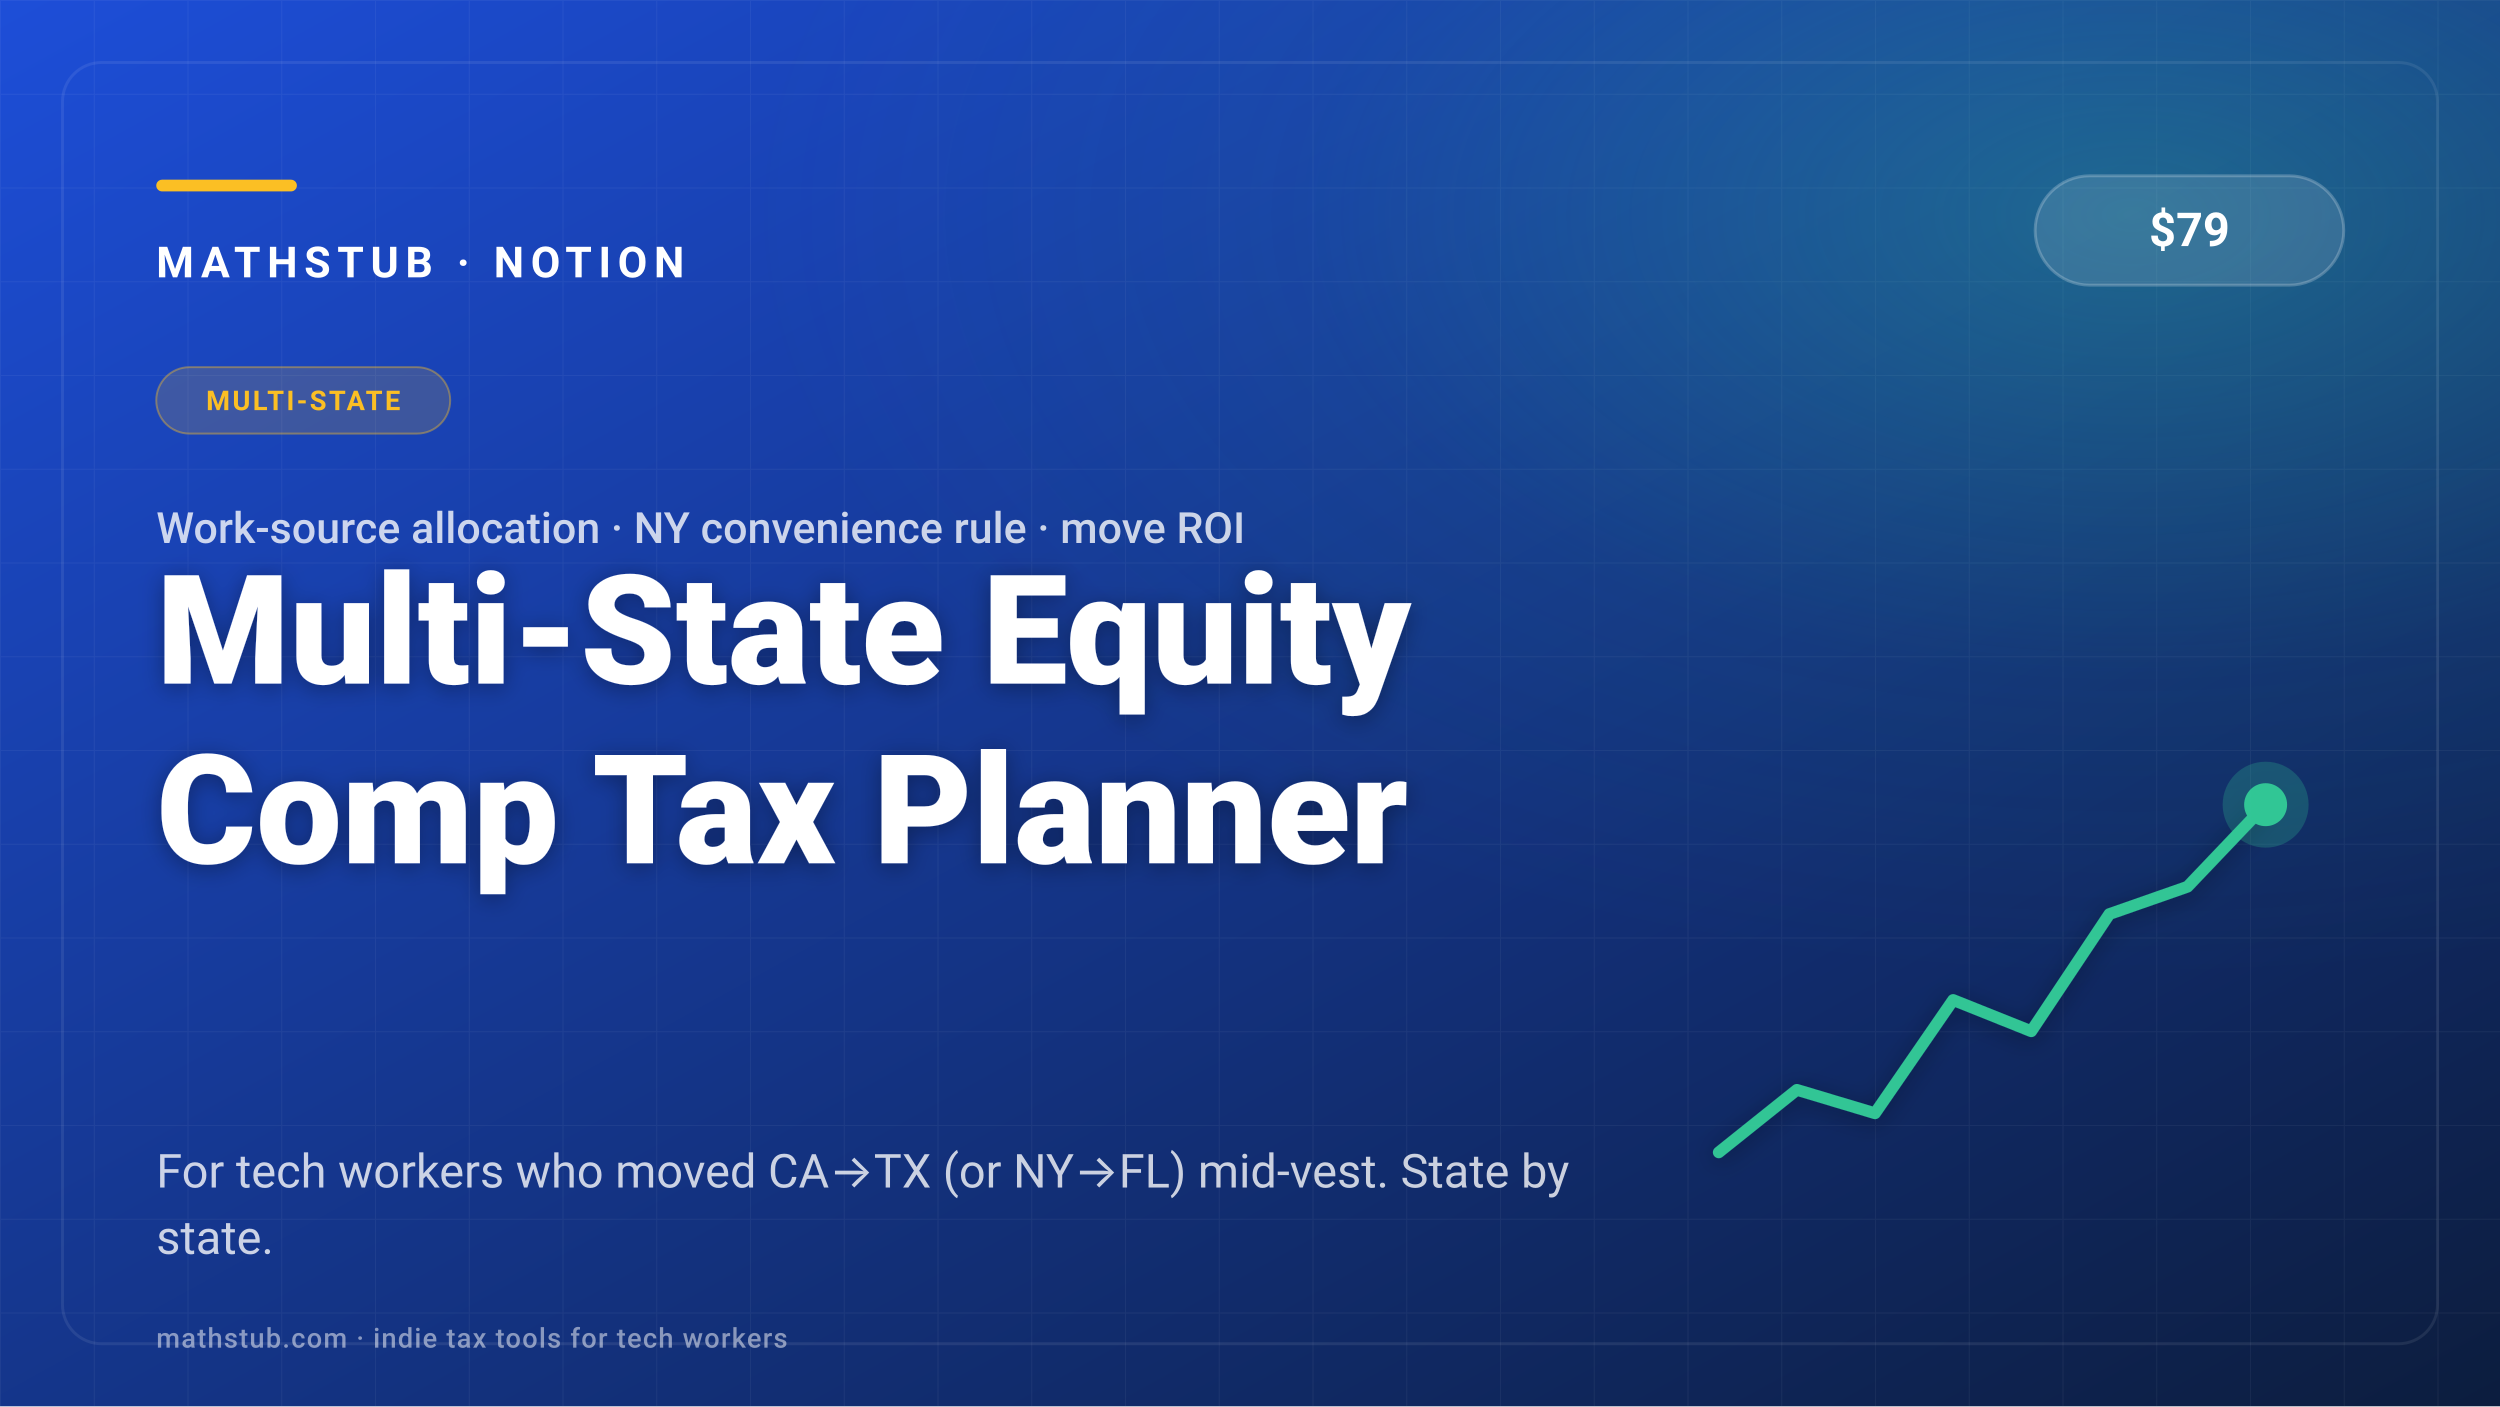
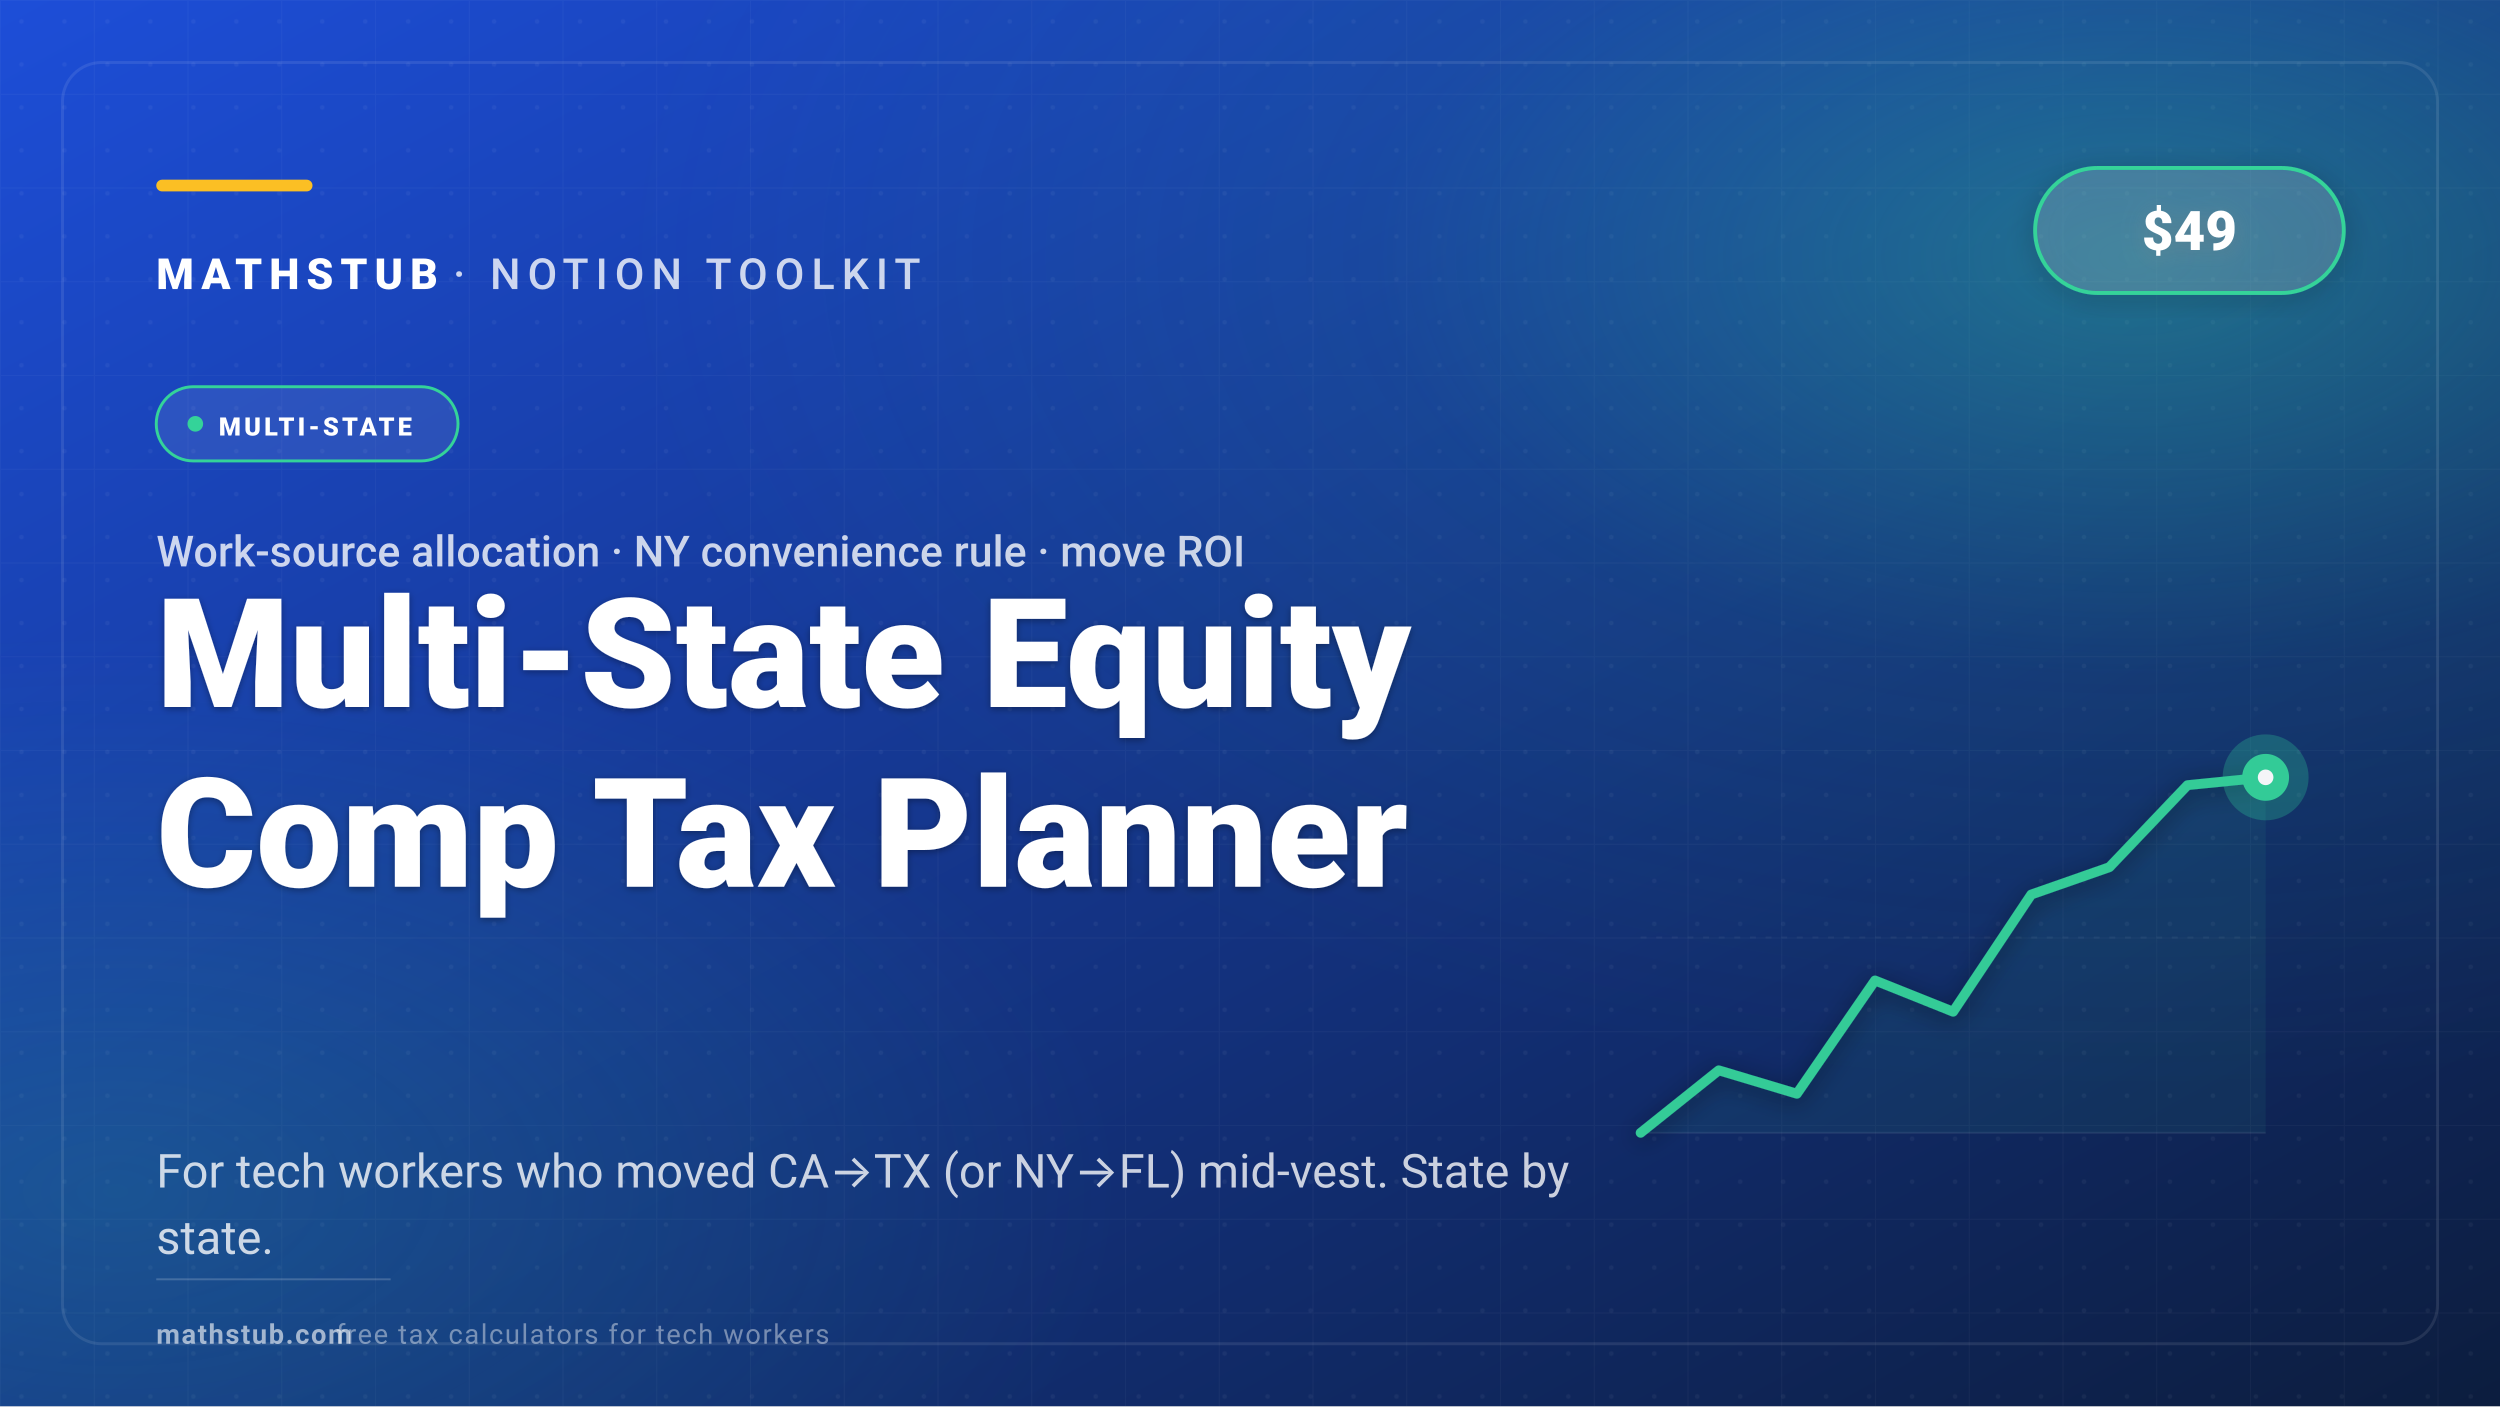
<svg xmlns="http://www.w3.org/2000/svg" viewBox="0 0 1280 720">
  <defs>
    <linearGradient id="bg" x1="0" y1="0" x2="1" y2="1">
      <stop offset="0%" stop-color="#1d4ed8" />
      <stop offset="100%" stop-color="#0c1d3e" />
    </linearGradient>
-     <radialGradient id="glow" cx="0.85" cy="0.15" r="0.55">
-       <stop offset="0%" stop-color="#34d399" stop-opacity="0.32" />
-       <stop offset="60%" stop-color="#34d399" stop-opacity="0.06" />
+     <radialGradient id="glow" cx="0.85" cy="0.18" r="0.6">
+       <stop offset="0%" stop-color="#34d399" stop-opacity="0.38" />
+       <stop offset="50%" stop-color="#34d399" stop-opacity="0.08" />
+       <stop offset="100%" stop-color="#34d399" stop-opacity="0" />
+     </radialGradient>
+     <radialGradient id="glow2" cx="0.05" cy="0.85" r="0.4">
+       <stop offset="0%" stop-color="#34d399" stop-opacity="0.18" />
      <stop offset="100%" stop-color="#34d399" stop-opacity="0" />
    </radialGradient>
    <pattern id="grid" width="48" height="48" patternUnits="userSpaceOnUse">
      <path d="M48 0 L0 0 0 48" stroke="rgba(255,255,255,0.05)" stroke-width="1" fill="none" />
    </pattern>
+     <pattern id="dots" width="22" height="22" patternUnits="userSpaceOnUse">
+       <circle cx="11" cy="11" r="1.2" fill="rgba(255,255,255,0.045)" />
+     </pattern>
    <filter id="softShadow" x="-20%" y="-20%" width="140%" height="140%">
-       <feDropShadow dx="0" dy="2" stdDeviation="6" flood-color="#000000" flood-opacity="0.35" />
+       <feDropShadow dx="0" dy="2" stdDeviation="6" flood-color="#000000" flood-opacity="0.45" />
+     </filter>
+     <filter id="textShadow" x="-10%" y="-10%" width="120%" height="120%">
+       <feDropShadow dx="0" dy="1" stdDeviation="2" flood-color="#000000" flood-opacity="0.35" />
    </filter>
  </defs>
  <rect width="1280" height="720" fill="url(#bg)" />
-   <rect width="1280" height="720" fill="url(#grid)" />
+   <rect width="1280" height="720" fill="url(#dots)" />
+   <rect width="1280" height="720" fill="url(#grid)" opacity="0.7" />
  <rect width="1280" height="720" fill="url(#glow)" />
-   <rect x="32" y="32" width="1216" height="656" rx="20" fill="none" stroke="rgba(255,255,255,0.08)" stroke-width="1.5" />
-   <rect x="80" y="92" width="72" height="6" fill="#fbbf24" rx="3" />
-   <text x="80" y="142" font-family="-apple-system, BlinkMacSystemFont, 'Segoe UI', Roboto, sans-serif" font-size="22" font-weight="700" fill="#ffffff" letter-spacing="3.4">MATHSTUB · NOTION</text>
-   <g transform="translate(1042, 90)">
-     <rect width="158" height="56" rx="28" fill="rgba(255,255,255,0.12)" stroke="rgba(255,255,255,0.22)" stroke-width="1.5" />
-     <text x="79" y="36" text-anchor="middle" font-family="-apple-system, BlinkMacSystemFont, 'Segoe UI', Roboto, sans-serif" font-size="24" font-weight="700" fill="#ffffff">$79</text>
+   <rect width="1280" height="720" fill="url(#glow2)" />
+   <rect x="32" y="32" width="1216" height="656" rx="20" fill="none" stroke="rgba(255,255,255,0.09)" stroke-width="1.5" />
+   <rect x="80" y="92" width="80" height="6" fill="#fbbf24" rx="3" />
+   <text x="80" y="148" font-family="-apple-system, BlinkMacSystemFont, 'Segoe UI', Roboto, sans-serif" font-size="22" font-weight="800" fill="#ffffff" letter-spacing="3.6">MATHSTUB</text>
+   <text x="232" y="148" font-family="-apple-system, BlinkMacSystemFont, 'Segoe UI', Roboto, sans-serif" font-size="22" font-weight="500" fill="rgba(255,255,255,0.78)" letter-spacing="3.6">·  NOTION TOOLKIT</text>
+   <g transform="translate(1042, 86)" filter="url(#softShadow)">
+     <rect width="158" height="64" rx="32" fill="rgba(255,255,255,0.14)" stroke="#34d399" stroke-width="2" />
+     <text x="79" y="42" text-anchor="middle" font-family="-apple-system, BlinkMacSystemFont, 'Segoe UI', Roboto, sans-serif" font-size="28" font-weight="800" fill="#ffffff">$49</text>
  </g>
-   <g transform="translate(80, 188)">
-     <rect width="150.5" height="34" rx="17" fill="rgba(251,191,36,0.16)" stroke="rgba(251,191,36,0.4)" stroke-width="1" />
-     <text x="75.25" y="22" text-anchor="middle" font-family="-apple-system, BlinkMacSystemFont, 'Segoe UI', Roboto, sans-serif" font-size="14" font-weight="700" letter-spacing="1.2" fill="#fbbf24">MULTI-STATE</text>
+   <g transform="translate(80, 198)">
+     <rect width="154.5" height="38" rx="19" fill="rgba(255,255,255,0.08)" stroke="#34d399" stroke-width="1.5" />
+     <circle cx="20" cy="19" r="4" fill="#34d399" />
+     <text x="32" y="25" font-family="-apple-system, BlinkMacSystemFont, 'Segoe UI', Roboto, sans-serif" font-size="13" font-weight="800" letter-spacing="1.6" fill="#ffffff">MULTI-STATE</text>
  </g>
-   <text x="80" y="278" font-family="-apple-system, BlinkMacSystemFont, 'Segoe UI', Roboto, sans-serif" font-size="22" font-weight="500" fill="rgba(255,255,255,0.78)">Work-source allocation · NY convenience rule · move ROI</text>
-   <text x="80" y="350" font-family="-apple-system, BlinkMacSystemFont, 'Segoe UI', Roboto, sans-serif" font-size="78" font-weight="800" fill="#ffffff" filter="url(#softShadow)">
+   <text x="80" y="290" font-family="-apple-system, BlinkMacSystemFont, 'Segoe UI', Roboto, sans-serif" font-size="22" font-weight="500" fill="rgba(255,255,255,0.78)">Work-source allocation · NY convenience rule · move ROI</text>
+   <text x="80" y="362" font-family="-apple-system, BlinkMacSystemFont, 'Segoe UI', Roboto, sans-serif" font-size="78" font-weight="800" fill="#ffffff" filter="url(#textShadow)">
    <tspan x="80" dy="0">Multi-State Equity</tspan>
    <tspan x="80" dy="92">Comp Tax Planner</tspan>
  </text>
  <text x="80" y="608" font-family="-apple-system, BlinkMacSystemFont, 'Segoe UI', Roboto, sans-serif" font-size="24" font-weight="400" fill="rgba(255,255,255,0.78)">
    <tspan x="80" dy="0">For tech workers who moved CA→TX (or NY→FL) mid-vest. State by</tspan>
    <tspan x="80" dy="34">state.</tspan>
  </text>
-   <g transform="translate(880, 390)" opacity="0.92">
-     <path d="M0 200 L40 168 L80 180 L120 122 L160 138 L200 78 L240 64 L280 22" stroke="#34d399" stroke-width="6" fill="none" stroke-linecap="round" stroke-linejoin="round" filter="url(#softShadow)" />
-     <circle cx="280" cy="22" r="11" fill="#34d399" />
-     <circle cx="280" cy="22" r="22" fill="#34d399" fill-opacity="0.25" />
+   <g transform="translate(840, 380)" opacity="0.95">
+     <line x1="0" y1="200" x2="320" y2="200" stroke="rgba(255,255,255,0.08)" stroke-width="1" />
+     <line x1="0" y1="100" x2="320" y2="100" stroke="rgba(255,255,255,0.05)" stroke-width="1" stroke-dasharray="3 5" />
+     <path d="M0 200 L40 168 L80 180 L120 122 L160 138 L200 78 L240 64 L280 22 L320 18 L320 200 Z" fill="#34d399" fill-opacity="0.08" />
+     <path d="M0 200 L40 168 L80 180 L120 122 L160 138 L200 78 L240 64 L280 22 L320 18" stroke="#34d399" stroke-width="5" fill="none" stroke-linecap="round" stroke-linejoin="round" filter="url(#softShadow)" />
+     <circle cx="320" cy="18" r="22" fill="#34d399" fill-opacity="0.28" />
+     <circle cx="320" cy="18" r="12" fill="#34d399" />
+     <circle cx="320" cy="18" r="4" fill="#ffffff" />
  </g>
-   <text x="80" y="690" font-family="-apple-system, BlinkMacSystemFont, 'Segoe UI', Roboto, sans-serif" font-size="14" font-weight="500" fill="rgba(255,255,255,0.5)" letter-spacing="0.6">mathstub.com · indie tax tools for tech workers</text>
+   <line x1="80" y1="655" x2="200" y2="655" stroke="rgba(255,255,255,0.18)" stroke-width="1" />
+   <text x="80" y="688" font-family="-apple-system, BlinkMacSystemFont, 'Segoe UI', Roboto, sans-serif" font-size="14" font-weight="600" fill="rgba(255,255,255,0.6)" letter-spacing="0.8">mathstub.com</text>
+   <text x="172" y="688" font-family="-apple-system, BlinkMacSystemFont, 'Segoe UI', Roboto, sans-serif" font-size="14" font-weight="400" fill="rgba(255,255,255,0.42)" letter-spacing="0.8">free tax calculators for tech workers</text>
</svg>
